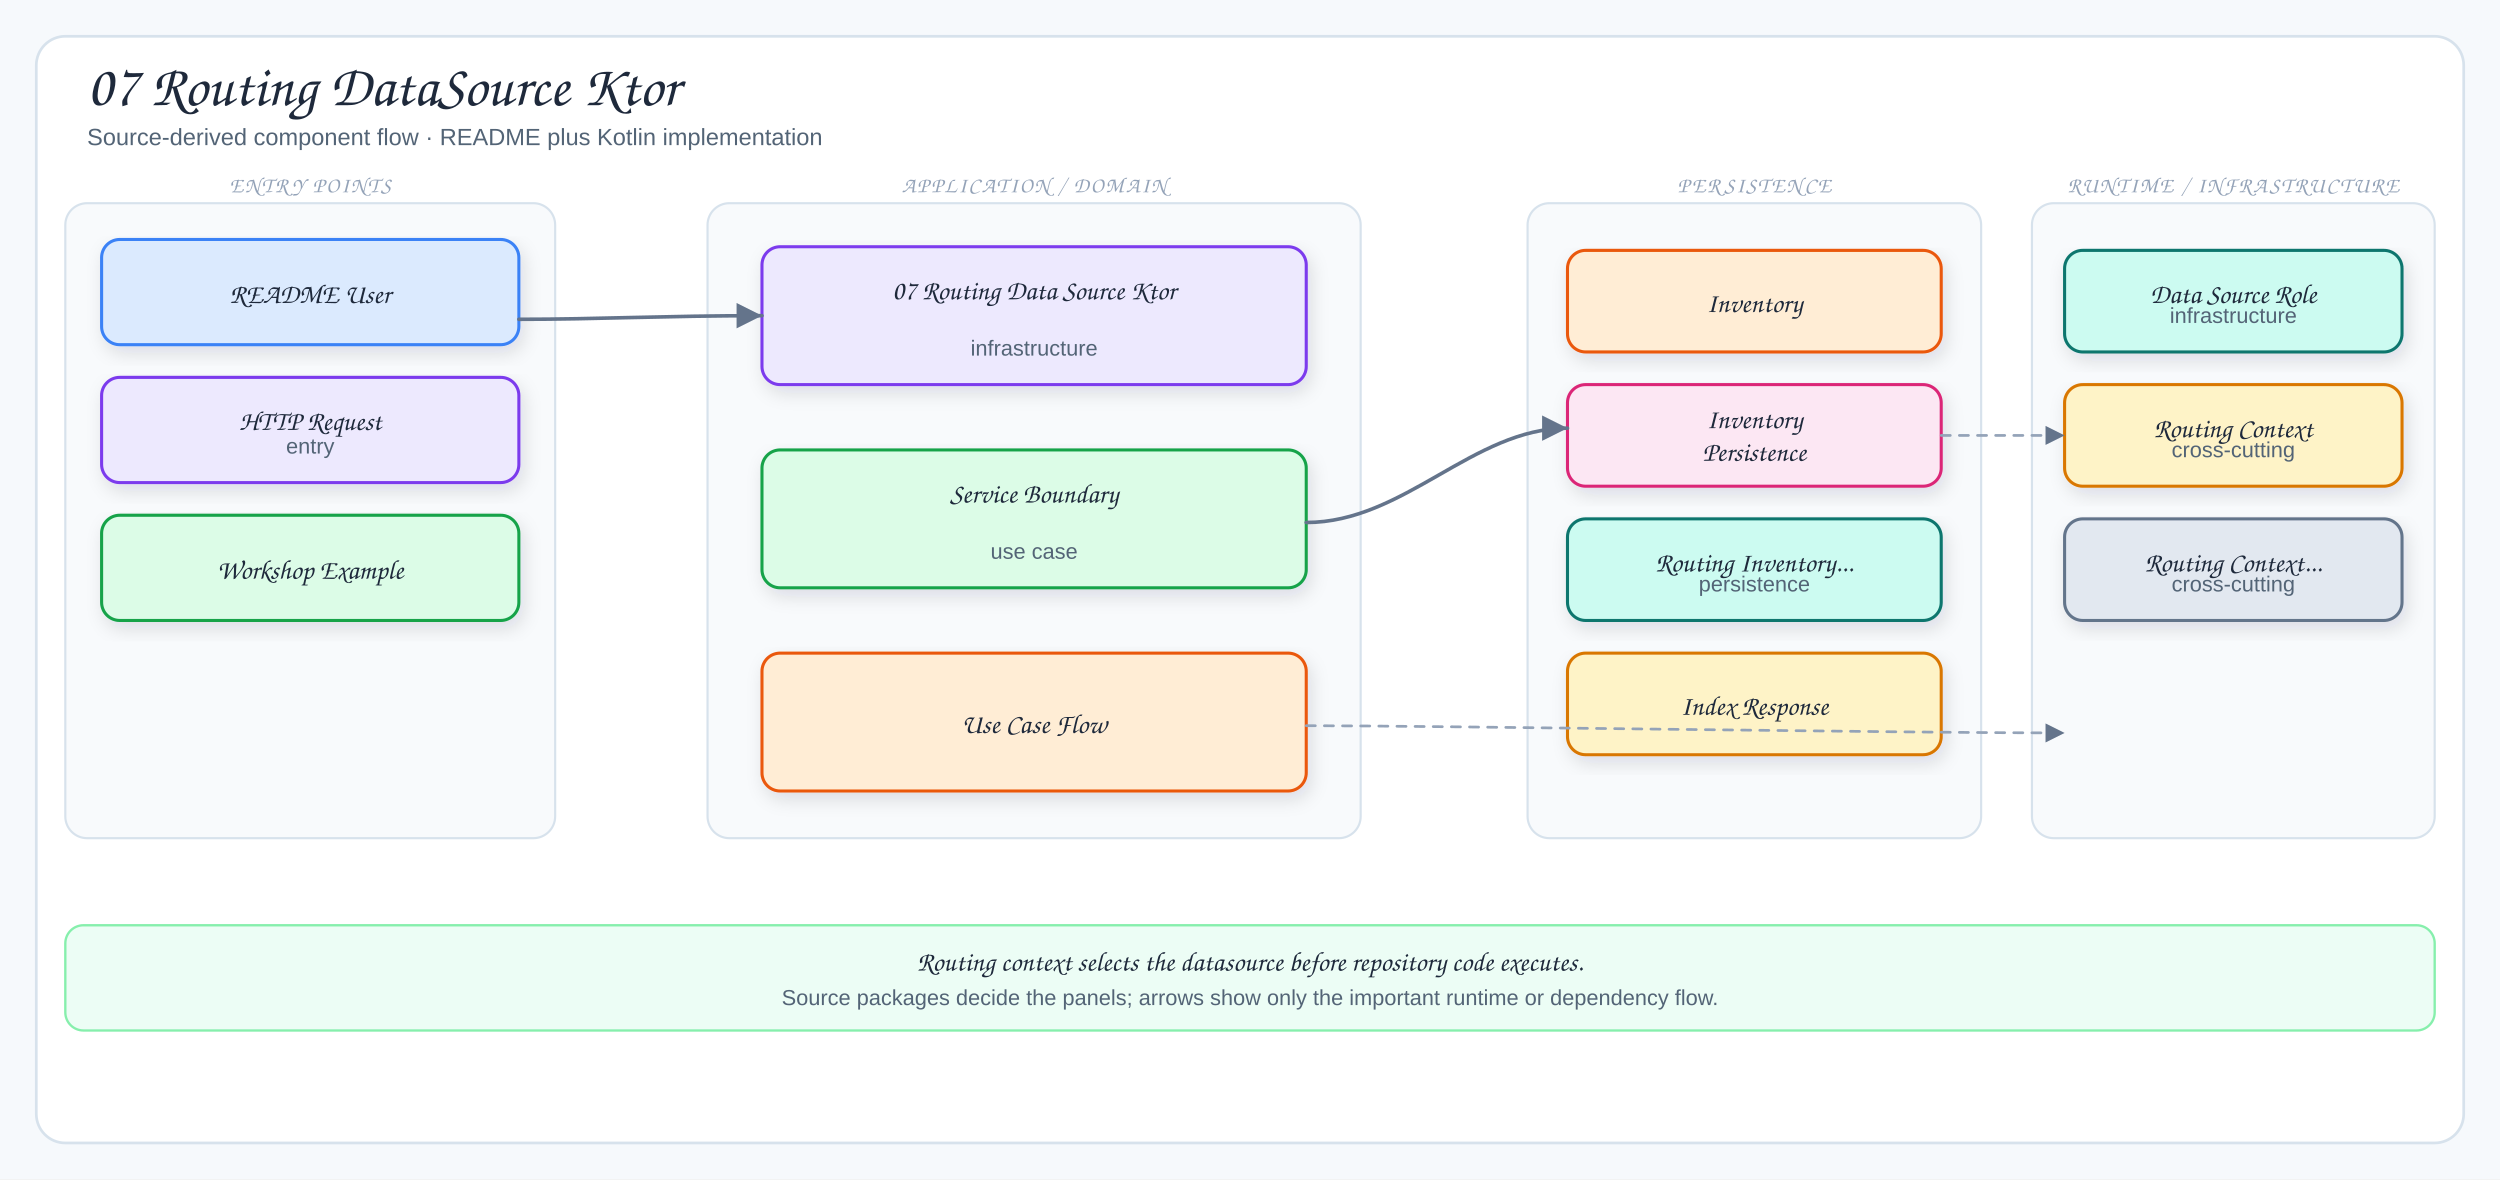
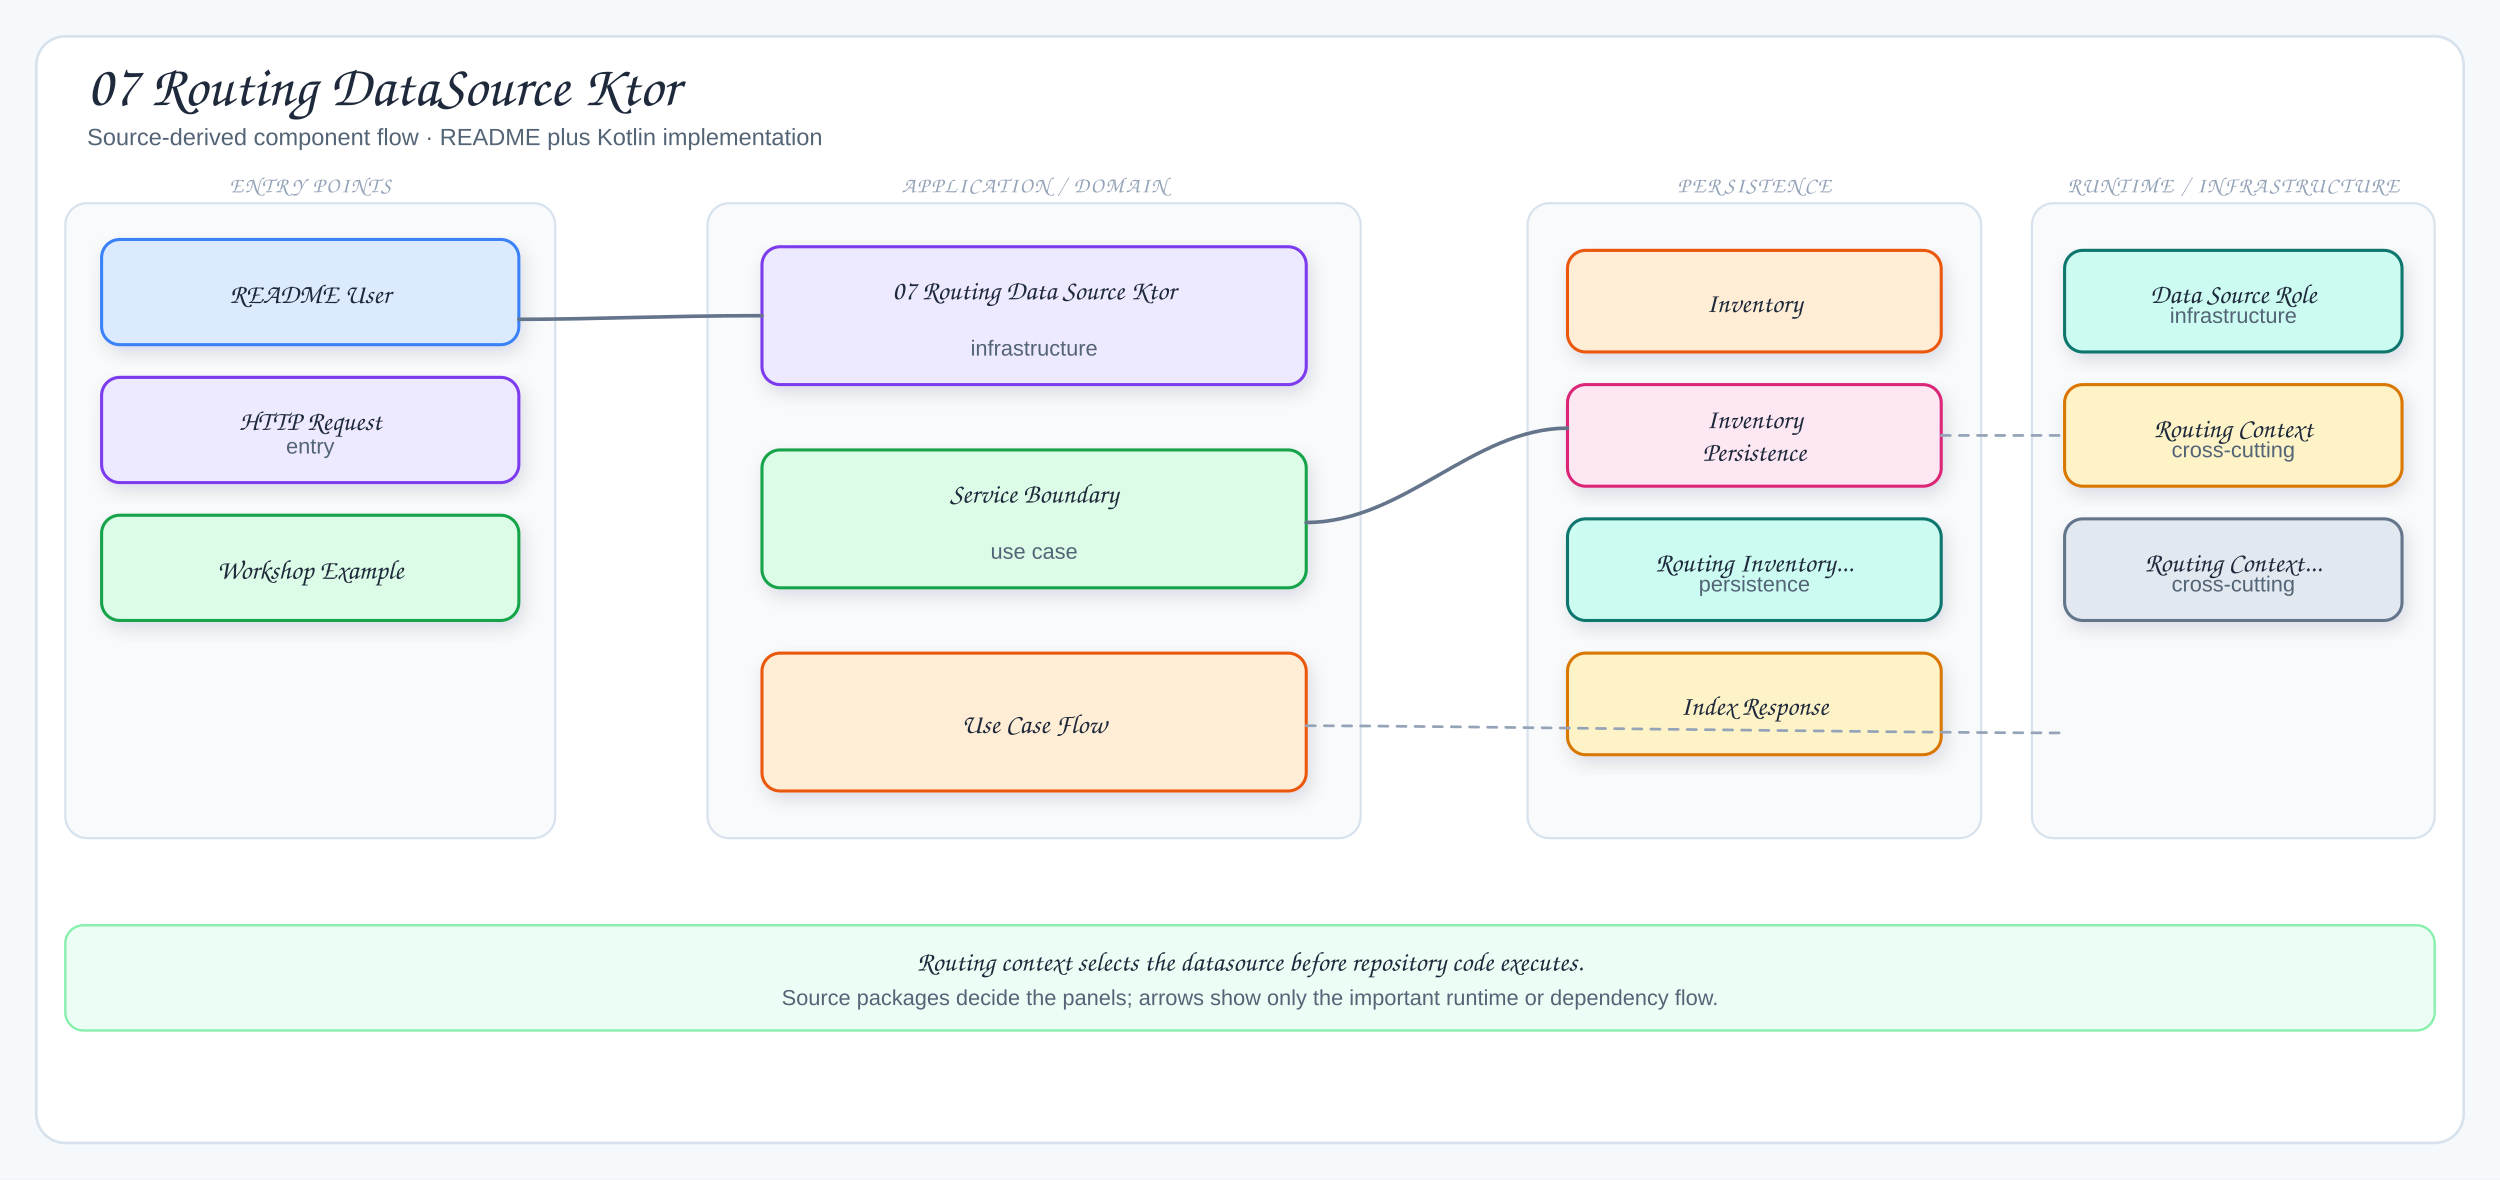
<svg xmlns="http://www.w3.org/2000/svg" viewBox="0 0 1378 650" width="1378" height="650" role="img" aria-label="07 Routing DataSource Ktor">
  <defs>
    <filter id="shadow" x="-10%" y="-10%" width="120%" height="130%">
      <feDropShadow dx="2" dy="4" stdDeviation="5" flood-color="#1f2937" flood-opacity="0.12" />
    </filter>
    <marker id="arrow" markerWidth="9" markerHeight="9" refX="8" refY="4.5" orient="auto">
      <path d="M1,1 L8,4.5 L1,8 Z" fill="#64748b" />
    </marker>
    <marker id="inherit" markerWidth="11" markerHeight="10" refX="9.5" refY="5" orient="auto">
      <path d="M0.5,1 L9.5,5 L0.5,9 Z" fill="#fff" stroke="#64748b" stroke-width="1.5" />
    </marker>
    <style>
  .canvas{fill:#f6f9fc}
  .frame{fill:#fff;stroke:#d7e2ec;stroke-width:1.5}
  .panel{fill:#f8fafc;stroke:#d7e2ec;stroke-width:1.2}
  .card{stroke-width:1.7;filter:url(#shadow)}
  .title{font-family:"Architects Daughter","Comic Sans MS",cursive;font-size:32px;fill:#1e293b}
  .subtitle{font-family:"Comic Sans MS","Comic Sans","Comic Neue",Arial,sans-serif;font-size:13px;fill:#536476}
  .panelTitle{font-family:"Architects Daughter","Comic Sans MS",cursive;font-size:12px;letter-spacing:.08em;fill:#94a3b8}
  .label{font-family:"Architects Daughter","Comic Sans MS",cursive;font-size:18px;fill:#1e293b}
  .smallLabel{font-family:"Architects Daughter","Comic Sans MS",cursive;font-size:15px;fill:#1e293b}
  .detail{font-family:"Comic Sans MS","Comic Sans","Comic Neue",Arial,sans-serif;font-size:12px;fill:#536476}
  .tiny{font-family:"Comic Sans MS","Comic Sans","Comic Neue",Arial,sans-serif;font-size:10px;fill:#64748b}
-   .arrow{fill:none;stroke:#64748b;stroke-width:2;stroke-linecap:round;stroke-linejoin:round;marker-end:url(#arrow)}
-   .softArrow{fill:none;stroke:#94a3b8;stroke-width:1.5;stroke-linecap:round;stroke-linejoin:round;stroke-dasharray:5 5;marker-end:url(#arrow)}
-   .inherit{fill:none;stroke:#64748b;stroke-width:1.7;stroke-linecap:round;stroke-linejoin:round;marker-end:url(#inherit)}
+   .arrow{fill:none;stroke:#64748b;stroke-width:2;stroke-linecap:round;stroke-linejoin:round}
+   .softArrow{fill:none;stroke:#94a3b8;stroke-width:1.5;stroke-linecap:round;stroke-linejoin:round;stroke-dasharray:5 5}
+   .inherit{fill:none;stroke:#64748b;stroke-width:1.7;stroke-linecap:round;stroke-linejoin:round}
  .divider{stroke:#cbd5e1;stroke-width:1.2;stroke-dasharray:6 6}
</style>
  </defs>
  <rect width="1378" height="650" class="canvas" />
  <rect x="20" y="20" width="1338" height="610" rx="16" class="frame" />
  <text x="48" y="58" class="title">07 Routing DataSource Ktor</text>
  <text x="48" y="80" class="subtitle">Source-derived component flow · README plus Kotlin implementation</text>
  <rect x="36" y="112" width="270" height="350" rx="12" class="panel" />
  <text x="171" y="106" class="panelTitle" text-anchor="middle">ENTRY POINTS</text>
  <rect x="56" y="132" width="230" height="58" rx="10" fill="#dbeafe" stroke="#3b82f6" class="card" />
  <text x="171" y="167" class="smallLabel" text-anchor="middle">README User</text>
  <rect x="56" y="208" width="230" height="58" rx="10" fill="#ede9fe" stroke="#7c3aed" class="card" />
  <text x="171" y="237" class="smallLabel" text-anchor="middle">HTTP Request</text>
  <text x="171" y="250" class="detail" text-anchor="middle">entry</text>
  <rect x="56" y="284" width="230" height="58" rx="10" fill="#dcfce7" stroke="#16a34a" class="card" />
  <text x="171" y="319" class="smallLabel" text-anchor="middle">Workshop Example</text>
  <rect x="390" y="112" width="360" height="350" rx="12" class="panel" />
  <text x="570" y="106" class="panelTitle" text-anchor="middle">APPLICATION / DOMAIN</text>
  <rect x="420" y="136" width="300" height="76" rx="10" fill="#ede9fe" stroke="#7c3aed" class="card" />
  <text x="570" y="165" class="smallLabel" text-anchor="middle">07 Routing Data Source Ktor</text>
  <text x="570" y="196" class="detail" text-anchor="middle">infrastructure</text>
  <rect x="420" y="248" width="300" height="76" rx="10" fill="#dcfce7" stroke="#16a34a" class="card" />
  <text x="570" y="277" class="smallLabel" text-anchor="middle">Service Boundary</text>
  <text x="570" y="308" class="detail" text-anchor="middle">use case</text>
  <rect x="420" y="360" width="300" height="76" rx="10" fill="#ffedd5" stroke="#ea580c" class="card" />
  <text x="570" y="404" class="smallLabel" text-anchor="middle">Use Case Flow</text>
  <rect x="842" y="112" width="250" height="350" rx="12" class="panel" />
  <text x="967" y="106" class="panelTitle" text-anchor="middle">PERSISTENCE</text>
  <rect x="864" y="138" width="206" height="56" rx="10" fill="#ffedd5" stroke="#ea580c" class="card" />
  <text x="967" y="172" class="smallLabel" text-anchor="middle">Inventory</text>
  <rect x="864" y="212" width="206" height="56" rx="10" fill="#fce7f3" stroke="#db2777" class="card" />
  <text x="967" y="236" class="smallLabel" text-anchor="middle">Inventory</text>
  <text x="967" y="254" class="smallLabel" text-anchor="middle">Persistence</text>
  <rect x="864" y="286" width="206" height="56" rx="10" fill="#ccfbf1" stroke="#0f766e" class="card" />
  <text x="967" y="315" class="smallLabel" text-anchor="middle">Routing Inventory...</text>
  <text x="967" y="326" class="detail" text-anchor="middle">persistence</text>
  <rect x="864" y="360" width="206" height="56" rx="10" fill="#fef3c7" stroke="#d97706" class="card" />
  <text x="967" y="394" class="smallLabel" text-anchor="middle">Index Response</text>
  <rect x="1120" y="112" width="222" height="350" rx="12" class="panel" />
  <text x="1231" y="106" class="panelTitle" text-anchor="middle">RUNTIME / INFRASTRUCTURE</text>
  <rect x="1138" y="138" width="186" height="56" rx="10" fill="#ccfbf1" stroke="#0f766e" class="card" />
  <text x="1231" y="167" class="smallLabel" text-anchor="middle">Data Source Role</text>
  <text x="1231" y="178" class="detail" text-anchor="middle">infrastructure</text>
  <rect x="1138" y="212" width="186" height="56" rx="10" fill="#fef3c7" stroke="#d97706" class="card" />
  <text x="1231" y="241" class="smallLabel" text-anchor="middle">Routing Context</text>
  <text x="1231" y="252" class="detail" text-anchor="middle">cross-cutting</text>
  <rect x="1138" y="286" width="186" height="56" rx="10" fill="#e2e8f0" stroke="#64748b" class="card" />
  <text x="1231" y="315" class="smallLabel" text-anchor="middle">Routing Context...</text>
  <text x="1231" y="326" class="detail" text-anchor="middle">cross-cutting</text>
  <path d="M286,176 C330,176 366,174 420,174" class="arrow" />
  <path d="M720,288 C774,288 812,236 864,236" class="arrow" />
  <path d="M720,400 C790,400 1050,404 1138,404" class="softArrow" />
  <path d="M1070,240 C1098,240 1108,240 1138,240" class="softArrow" />
  <rect x="36" y="510" width="1306" height="58" rx="10" fill="#ecfdf5" stroke="#86efac" stroke-width="1.3" />
  <text x="689" y="535" class="smallLabel" text-anchor="middle">Routing context selects the datasource before repository code executes.</text>
  <text x="689" y="554" class="detail" text-anchor="middle">Source packages decide the panels; arrows show only the important runtime or dependency flow.</text>
</svg>
